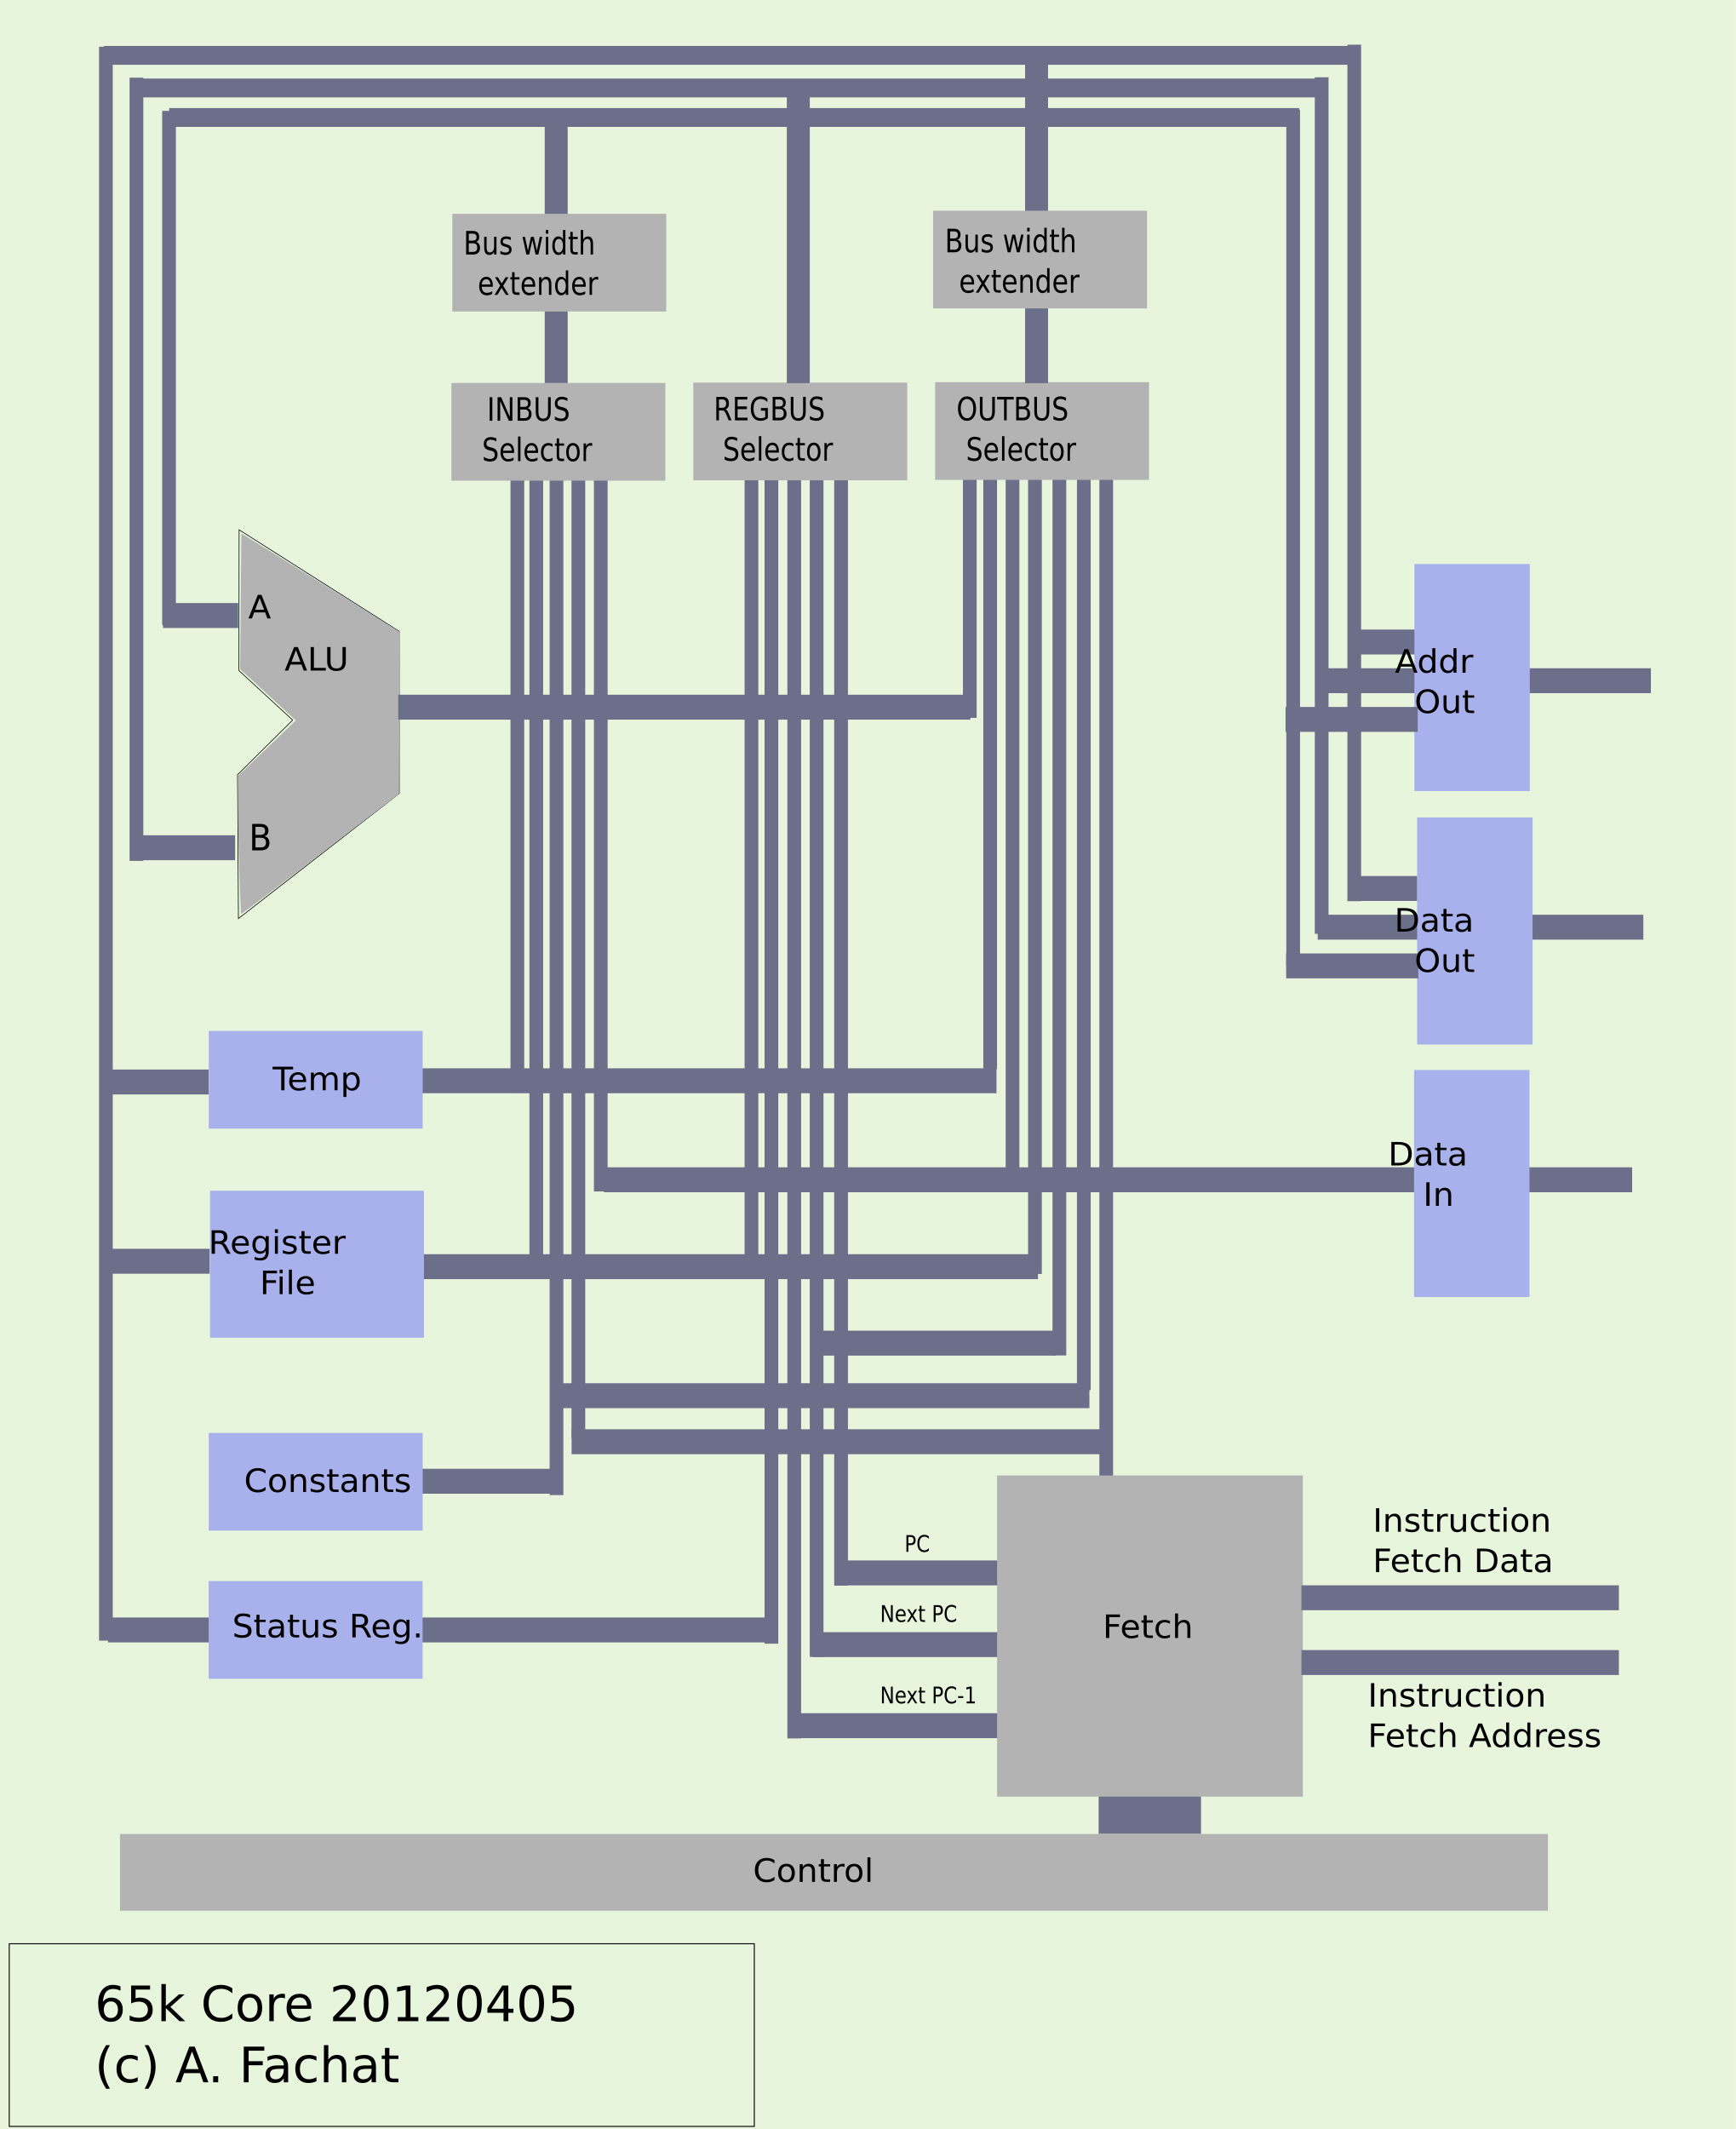
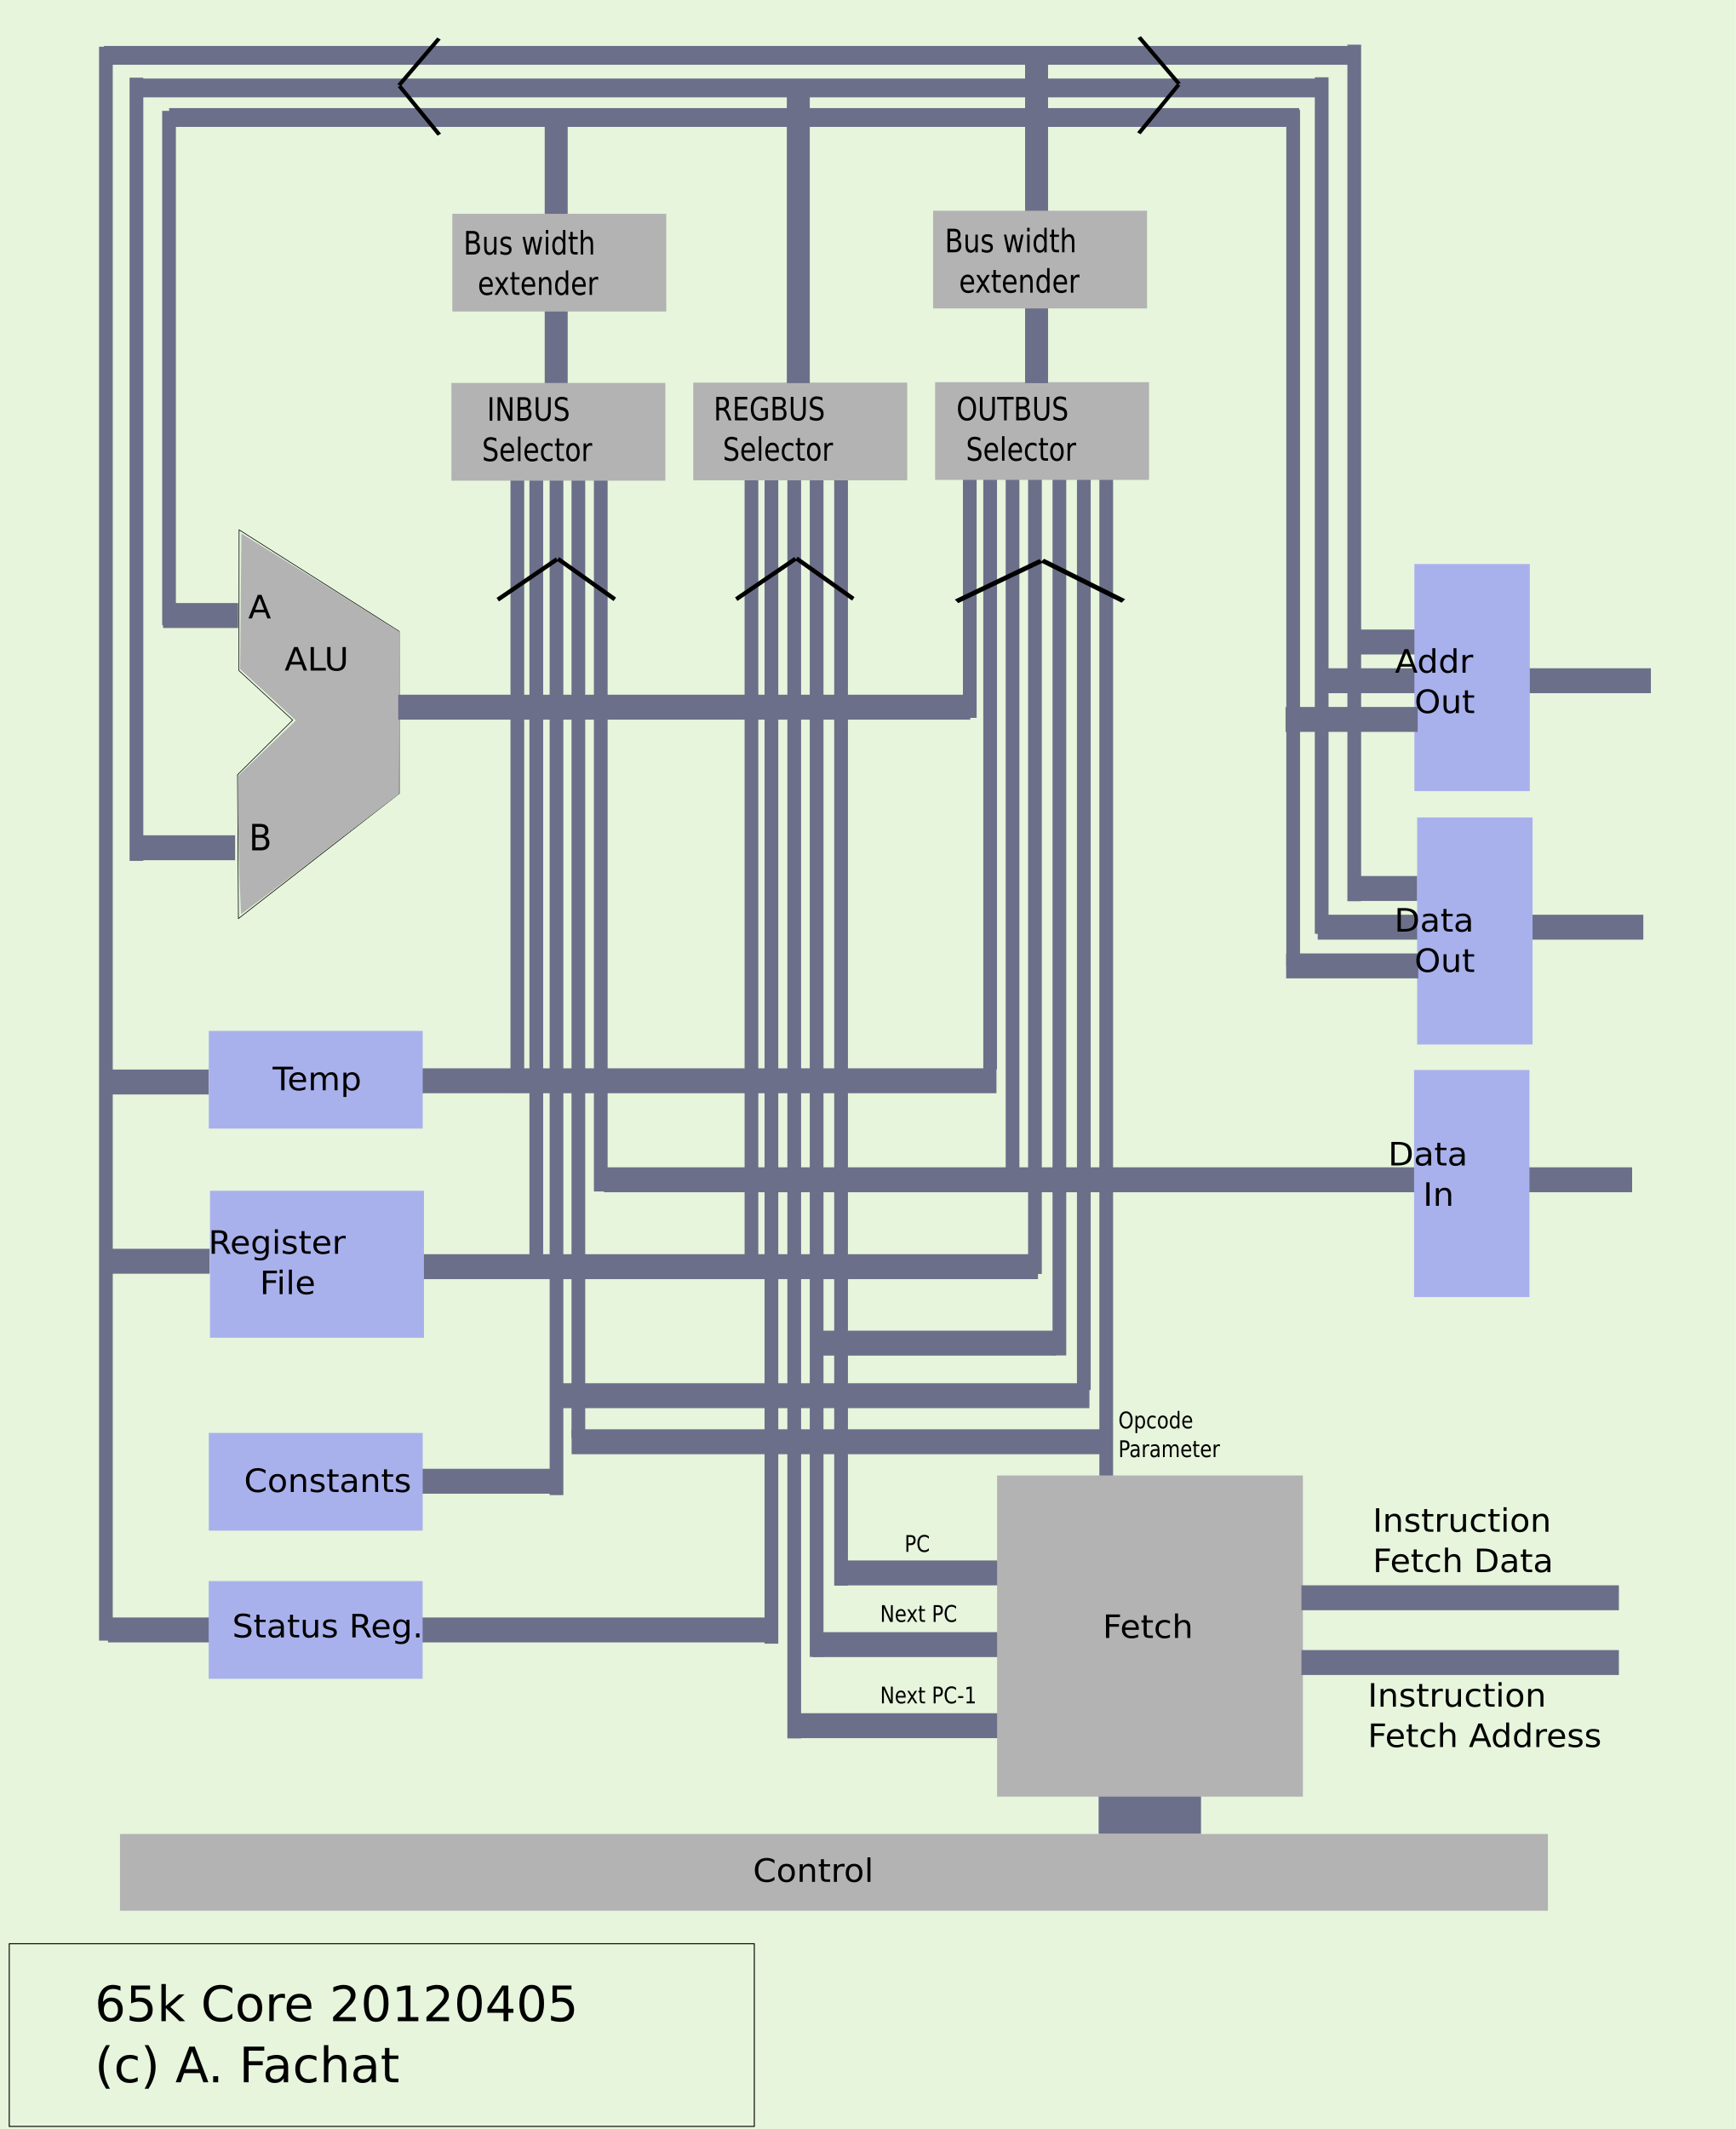
<svg xmlns="http://www.w3.org/2000/svg" width="1420.107" height="1741.407" id="svg2" version="1.0">
  <defs id="defs4">
    </defs>
  <g id="layer1" transform="translate(480.0015,1216.208)">
    <rect style="fill:#e6f5dc;fill-opacity:1;stroke:none" id="rect2816" width="1420.107" height="1741.407" x="-480.002" y="-1216.208" />
    <path style="fill:none;stroke:#000000;stroke-width:0.538px;stroke-linecap:butt;stroke-linejoin:miter;stroke-opacity:1" d="M -284.383,-782.843 L -153.359,-699.783 L -153.359,-567.226 L -284.941,-464.872 L -285.661,-582.532 L -240.564,-627.213 L -284.523,-667.7 L -284.383,-782.843 L -284.383,-782.843 z" id="path3193" />
    <rect style="fill:#6c6f89;fill-opacity:1;stroke:none" id="rect2814" width="149.762" height="20.381" x="-175.838" y="-14.821" />
    <rect style="fill:#a9b1ec;fill-opacity:1;stroke:none" id="rect3590-0-7-8" width="175.023" height="79.917" x="-309.203" y="-44.16" />
    <rect style="fill:#6c6f89;fill-opacity:1;stroke:none" id="rect3776-2-1-1-99-2-5-9-9-9-1-0-7-5-8-7-2-6-0-2-2-2-0-2" width="517.976" height="20.381" x="-182.73" y="-342.384" />
    <rect style="fill:#a9b1ec;fill-opacity:1;stroke:none" id="rect3590-0-7-8-6" width="175.023" height="79.917" x="-309.203" y="-372.991" />
    <text xml:space="preserve" style="font-size:26.845px;font-style:normal;font-weight:normal;fill:#000000;fill-opacity:1;stroke:none;font-family:Bitstream Vera Sans" x="-252.725" y="-329.832" id="text2881-9" transform="scale(1.016638,0.9836343)">
      <tspan id="tspan2883-5" x="-252.725" y="-329.832">Temp</tspan>
    </text>
    <path style="fill:#b3b3b3;fill-opacity:1;stroke:none" d="M -283.983,-496.425 C -284.61,-511.757 -285.124,-537.215 -285.124,-552.997 L -285.124,-581.692 L -261.559,-604.317 L -237.994,-626.942 L -260.778,-647.913 L -283.562,-668.884 L -283.037,-724.406 L -282.512,-779.927 L -217.63,-739.568 L -152.748,-699.209 L -153.203,-632.939 L -153.658,-566.67 L -213.732,-520.77 C -246.772,-495.525 -275.839,-473.447 -278.324,-471.708 L -282.841,-468.547 L -283.983,-496.425 L -283.983,-496.425 L -283.983,-496.425 z" id="path4195" />
    <text xml:space="preserve" style="font-size:26.845px;font-style:normal;font-weight:normal;fill:#000000;fill-opacity:1;stroke:none;font-family:Bitstream Vera Sans" x="-243.151" y="-678.843" id="text2881-1" transform="scale(1.016638,0.9836343)">
      <tspan id="tspan2883-7" x="-243.151" y="-678.843">ALU</tspan>
    </text>
    <text xml:space="preserve" style="font-size:28.451px;font-style:normal;font-weight:normal;fill:#000000;fill-opacity:1;stroke:none;font-family:Bitstream Vera Sans" x="-288.099" y="-499.433" id="text2881-7" transform="scale(0.9592407,1.042491)">
      <tspan id="tspan2883-2" x="-288.099" y="-499.433">B</tspan>
    </text>
    <text xml:space="preserve" style="font-size:26.845px;font-style:normal;font-weight:normal;fill:#000000;fill-opacity:1;stroke:none;font-family:Bitstream Vera Sans" x="-275.738" y="4.246" id="text2881" transform="scale(1.016638,0.9836343)">
      <tspan id="tspan2883" x="-275.738" y="4.246">Constants</tspan>
    </text>
    <text xml:space="preserve" style="font-size:26.845px;font-style:normal;font-weight:normal;fill:#000000;fill-opacity:1;stroke:none;font-family:Bitstream Vera Sans" x="-272.376" y="-722.192" id="text2881-7-8" transform="scale(1.016638,0.9836343)">
      <tspan id="tspan2883-2-6" x="-272.376" y="-722.192">A</tspan>
    </text>
    <rect style="fill:#6c6f89;fill-opacity:1;stroke:none" id="rect3776-2-1-1-99-6-1-8-4" width="11.224" height="540.65" x="-62.346" y="-863.09" />
    <rect style="fill:#6c6f89;fill-opacity:1;stroke:none" id="rect3776-2-1-1-99-6-1-8-6" width="83.76" height="31.319" x="418.836" y="252.534" />
    <rect style="fill:#6c6f89;fill-opacity:1;stroke:none" id="rect3776-2-1-1-99-6-1-8-5" width="18.781" height="257.958" x="-34.339" y="-1116.413" />
    <text xml:space="preserve" style="font-size:26.845px;font-style:normal;font-weight:normal;fill:#000000;fill-opacity:1;stroke:none;font-family:Bitstream Vera Sans" x="632.55" y="37.294" id="text2881-7-84-4-9" transform="scale(1.016638,0.9836343)">
      <tspan id="tspan2883-2-7-4-6" x="632.55" y="37.294">Instruction</tspan>
      <tspan x="632.55" y="70.85" id="tspan5112-4">Fetch Data</tspan>
    </text>
    <text xml:space="preserve" style="font-size:40px;font-style:normal;font-weight:normal;fill:#000000;fill-opacity:1;stroke:none;font-family:Bitstream Vera Sans" x="-402.482" y="436.994" id="text5193">
      <tspan id="tspan5195" x="-402.482" y="436.994">65k Core 20120405</tspan>
      <tspan x="-402.482" y="486.994" id="tspan5197">(c) A. Fachat</tspan>
    </text>
    <rect style="fill:none;stroke:#000000;stroke-width:0.808;stroke-opacity:1" id="rect4172" width="609.564" height="149.396" x="-472.427" y="373.672" />
    <text xml:space="preserve" style="font-size:17.329px;font-style:normal;font-weight:normal;fill:#000000;fill-opacity:1;stroke:none;font-family:Bitstream Vera Sans" x="282.071" y="48.971" id="text3178-0" transform="scale(0.9218028,1.084831)">
      <tspan x="282.071" y="48.971" id="tspan3207">PC</tspan>
    </text>
    <rect style="fill:#b3b3b3;fill-opacity:1;stroke:none" id="rect2760" width="175.023" height="79.917" x="-109.927" y="-1041.32" />
    <rect style="fill:#6c6f89;fill-opacity:1;stroke:none" id="rect2780" width="552.965" height="20.381" x="-183.748" y="-190.333" />
    <rect style="fill:#a9b1ec;fill-opacity:1;stroke:none" id="rect3590-0-7-88-4-9-2" width="175.023" height="120.223" x="-308.178" y="-242.242" />
    <text xml:space="preserve" style="font-size:26.845px;font-style:normal;font-weight:normal;text-align:center;text-anchor:middle;fill:#000000;fill-opacity:1;stroke:none;font-family:Bitstream Vera Sans" x="-219.324" y="-193.85" id="text2881-17" transform="scale(1.016638,0.9836343)">
      <tspan id="tspan2883-71" x="-219.324" y="-193.85">Register</tspan>
      <tspan x="-219.324" y="-160.294" id="tspan2754">File</tspan>
    </text>
    <rect style="fill:#6c6f89;fill-opacity:1;stroke:none" id="rect2782" width="11.224" height="692.268" x="-46.844" y="-863.832" />
    <rect style="fill:#6c6f89;fill-opacity:1;stroke:none" id="rect2808" width="11.224" height="870.544" x="-30.318" y="-863.833" />
    <rect style="fill:#6c6f89;fill-opacity:1;stroke:none" id="rect2810" width="11.224" height="825.559" x="-12.433" y="-865.599" />
    <rect style="fill:#6c6f89;fill-opacity:1;stroke:none" id="rect2812" width="11.224" height="623.957" x="5.895" y="-865.599" />
    <rect style="fill:#b3b3b3;fill-opacity:1;stroke:none" id="rect3590" width="175.023" height="79.917" x="-110.679" y="-902.965" />
    <rect style="fill:#6c6f89;fill-opacity:1;stroke:none" id="rect2817" width="841.206" height="20.381" x="14.101" y="-261.408" />
    <rect style="fill:#a9b1ec;fill-opacity:1;stroke:none" id="rect2758" width="94.412" height="185.719" x="676.91" y="-341.017" />
    <text xml:space="preserve" style="font-size:24.071px;font-style:normal;font-weight:normal;text-align:center;text-anchor:middle;fill:#000000;fill-opacity:1;stroke:none;font-family:Bitstream Vera Sans" x="-25.397" y="-794.966" id="text2881-7-84-8-0" transform="scale(0.9115936,1.09698)">
      <tspan x="-25.397" y="-794.966" id="tspan4243">INBUS</tspan>
      <tspan x="-25.397" y="-764.878" id="tspan2766">Selector</tspan>
    </text>
    <text xml:space="preserve" style="font-size:26.845px;font-style:normal;font-weight:normal;text-align:center;text-anchor:middle;fill:#000000;fill-opacity:1;stroke:none;font-family:Bitstream Vera Sans" x="706.821" y="-267.296" id="text2784" transform="scale(1.016638,0.9836343)">
      <tspan x="706.821" y="-267.296" id="tspan2786">Data</tspan>
      <tspan x="706.821" y="-233.741" id="tspan2788">In</tspan>
    </text>
    <rect style="fill:#6c6f89;fill-opacity:1;stroke:none" id="rect2819" width="11.224" height="675.607" x="129.189" y="-854.769" />
    <rect style="fill:#6c6f89;fill-opacity:1;stroke:none" id="rect2827" width="537.97" height="20.381" x="-391.602" y="106.806" />
    <rect style="fill:#a9b1ec;fill-opacity:1;stroke:none" id="rect2821" width="175.023" height="79.917" x="-309.263" y="77.038" />
    <rect style="fill:#6c6f89;fill-opacity:1;stroke:none" id="rect2829" width="11.224" height="973.844" x="145.516" y="-845.605" />
    <rect style="fill:#6c6f89;fill-opacity:1;stroke:none" id="rect2831" width="11.224" height="1068.814" x="164.177" y="-863.1" />
    <rect style="fill:#6c6f89;fill-opacity:1;stroke:none" id="rect2833" width="11.224" height="1002.168" x="182.505" y="-863.1" />
    <rect style="fill:#6c6f89;fill-opacity:1;stroke:none" id="rect2835" width="11.224" height="943.854" x="202.498" y="-863.1" />
    <rect style="fill:#b3b3b3;fill-opacity:1;stroke:none" id="rect3590-0" width="175.023" height="79.917" x="87.194" y="-903.244" />
    <rect style="fill:#6c6f89;fill-opacity:1;stroke:none" id="rect2837" width="143.097" height="20.381" x="209.038" y="60.155" />
    <rect style="fill:#6c6f89;fill-opacity:1;stroke:none" id="rect2839" width="171.421" height="20.381" x="184.88" y="118.803" />
    <rect style="fill:#6c6f89;fill-opacity:1;stroke:none" id="rect2841" width="184.75" height="20.381" x="167.385" y="185.115" />
    <text xml:space="preserve" style="font-size:24.071px;font-style:normal;font-weight:normal;text-align:center;text-anchor:middle;fill:#000000;fill-opacity:1;stroke:none;font-family:Bitstream Vera Sans" x="190.746" y="-795.259" id="text2774" transform="scale(0.9115936,1.09698)">
      <tspan x="190.746" y="-795.259" id="tspan2776">REGBUS</tspan>
      <tspan x="190.746" y="-765.17" id="tspan2778">Selector</tspan>
    </text>
    <text xml:space="preserve" style="font-size:17.329px;font-style:normal;font-weight:normal;fill:#000000;fill-opacity:1;stroke:none;font-family:Bitstream Vera Sans" x="260.388" y="101.764" id="text2845" transform="scale(0.9218028,1.084831)">
      <tspan x="260.388" y="101.764" id="tspan2847">Next PC</tspan>
    </text>
    <text xml:space="preserve" style="font-size:17.329px;font-style:normal;font-weight:normal;fill:#000000;fill-opacity:1;stroke:none;font-family:Bitstream Vera Sans" x="260.388" y="163.197" id="text2849" transform="scale(0.9218028,1.084831)">
      <tspan x="260.388" y="163.197" id="tspan2851">Next PC-1</tspan>
    </text>
    <rect style="fill:#6c6f89;fill-opacity:1;stroke:none" id="rect2853" width="467.992" height="20.381" x="-154.178" y="-647.951" />
    <rect style="fill:#6c6f89;fill-opacity:1;stroke:none" id="rect2855" width="11.224" height="229.084" x="307.802" y="-858.101" />
    <rect style="fill:#6c6f89;fill-opacity:1;stroke:none" id="rect2857" width="11.224" height="517.325" x="324.463" y="-858.935" />
    <rect style="fill:#6c6f89;fill-opacity:1;stroke:none" id="rect2859" width="11.224" height="603.963" x="342.79" y="-859.768" />
    <rect style="fill:#6c6f89;fill-opacity:1;stroke:none" id="rect2861" width="11.224" height="683.938" x="361.118" y="-858.101" />
    <rect style="fill:#6c6f89;fill-opacity:1;stroke:none" id="rect2863" width="11.224" height="750.583" x="381.111" y="-858.101" />
    <rect style="fill:#6c6f89;fill-opacity:1;stroke:none" id="rect2865" width="198.079" height="20.381" x="185.713" y="-127.784" />
    <rect style="fill:#6c6f89;fill-opacity:1;stroke:none" id="rect2867" width="436.336" height="20.381" x="-25.053" y="-84.799" />
    <rect style="fill:#6c6f89;fill-opacity:1;stroke:none" id="rect2869" width="11.224" height="780.573" x="401.105" y="-859.768" />
    <rect style="fill:#6c6f89;fill-opacity:1;stroke:none" id="rect2871" width="11.224" height="872.21" x="419.432" y="-864.766" />
    <rect style="fill:#b3b3b3;fill-opacity:1;stroke:none" id="rect3590-0-7" width="175.023" height="79.917" x="285.041" y="-903.594" />
    <rect style="fill:#b3b3b3;fill-opacity:1;stroke:none" id="rect3590-2-1-1-0-7-3" width="250.167" height="262.702" x="335.759" y="-9.352" />
    <rect style="fill:#6c6f89;fill-opacity:1;stroke:none" id="rect2873" width="436.336" height="20.381" x="-12.346" y="-47.132" />
    <text xml:space="preserve" style="font-size:26.845px;font-style:normal;font-weight:normal;fill:#000000;fill-opacity:1;stroke:none;font-family:Bitstream Vera Sans" x="415.266" y="125.614" id="text2881-7-6-8-9-8" transform="scale(1.016638,0.9836343)">
      <tspan x="415.266" y="125.614" id="tspan4970-7">Fetch</tspan>
    </text>
    <text xml:space="preserve" style="font-size:24.071px;font-style:normal;font-weight:normal;text-align:center;text-anchor:middle;fill:#000000;fill-opacity:1;stroke:none;font-family:Bitstream Vera Sans" x="408.969" y="-795.259" id="text2768" transform="scale(0.9115936,1.09698)">
      <tspan x="408.969" y="-795.259" id="tspan2770">OUTBUS</tspan>
      <tspan x="408.969" y="-765.17" id="tspan2772">Selector</tspan>
    </text>
    <rect style="fill:#6c6f89;fill-opacity:1;stroke:none" id="rect2875" width="18.781" height="237.965" x="163.731" y="-1140.786" />
    <rect style="fill:#6c6f89;fill-opacity:1;stroke:none" id="rect2877" width="18.781" height="262.957" x="358.668" y="-1165.777" />
    <rect style="fill:#b3b3b3;fill-opacity:1;stroke:none" id="rect2762" width="175.023" height="79.917" x="283.415" y="-1043.839" />
    <text xml:space="preserve" style="font-size:24.071px;font-style:normal;font-weight:normal;text-align:center;text-anchor:middle;fill:#000000;fill-opacity:1;stroke:none;font-family:Bitstream Vera Sans" x="-24.625" y="-918.913" id="text2879" transform="scale(0.9115936,1.09698)">
      <tspan x="-24.625" y="-918.913" id="tspan2884">Bus width</tspan>
      <tspan x="-24.625" y="-888.824" id="tspan2888">extender</tspan>
    </text>
    <rect style="fill:#6c6f89;fill-opacity:1;stroke:none" id="rect2896" width="924.512" height="15.382" x="-341.618" y="-1127.796" />
    <rect style="fill:#6c6f89;fill-opacity:1;stroke:none" id="rect2898" width="961.167" height="15.382" x="-364.943" y="-1151.955" />
    <rect style="fill:#6c6f89;fill-opacity:1;stroke:none" id="rect2900" width="1019.481" height="15.382" x="-394.934" y="-1178.613" />
    <rect style="fill:#6c6f89;fill-opacity:1;stroke:none" id="rect2902" width="11.224" height="420.689" x="-347.325" y="-1125.515" />
    <rect style="fill:#6c6f89;fill-opacity:1;stroke:none" id="rect2904" width="11.224" height="640.618" x="-373.983" y="-1152.673" />
    <rect style="fill:#6c6f89;fill-opacity:1;stroke:none" id="rect2906" width="11.224" height="1303.738" x="-398.975" y="-1177.998" />
    <rect style="fill:#6c6f89;fill-opacity:1;stroke:none" id="rect2908" width="61.457" height="20.381" x="-346.616" y="-722.926" />
    <rect style="fill:#6c6f89;fill-opacity:1;stroke:none" id="rect2910" width="81.45" height="20.381" x="-369.109" y="-532.988" />
    <rect style="fill:#6c6f89;fill-opacity:1;stroke:none" id="rect2912" width="86.449" height="20.381" x="-395.767" y="-341.383" />
    <rect style="fill:#6c6f89;fill-opacity:1;stroke:none" id="rect2914" width="86.449" height="20.381" x="-394.934" y="-194.763" />
    <text xml:space="preserve" style="font-size:26.845px;font-style:normal;font-weight:normal;fill:#000000;fill-opacity:1;stroke:none;font-family:Bitstream Vera Sans" x="-285.281" y="125.164" id="text2823" transform="scale(1.016638,0.9836343)">
      <tspan id="tspan2825" x="-285.281" y="125.164">Status Reg.</tspan>
    </text>
    <text xml:space="preserve" style="font-size:24.071px;font-style:normal;font-weight:normal;text-align:center;text-anchor:middle;fill:#000000;fill-opacity:1;stroke:none;font-family:Bitstream Vera Sans" x="407.35" y="-920.573" id="text2890" transform="scale(0.9115936,1.09698)">
      <tspan x="407.35" y="-920.573" id="tspan2892">Bus width</tspan>
      <tspan x="407.35" y="-890.484" id="tspan2894">extender</tspan>
    </text>
    <rect style="fill:#b3b3b3;fill-opacity:1;stroke:none" id="rect2916" width="1168.205" height="62.766" x="-381.823" y="283.883" />
    <text xml:space="preserve" style="font-size:26.845px;font-style:normal;font-weight:normal;fill:#000000;fill-opacity:1;stroke:none;font-family:Bitstream Vera Sans" x="133.818" y="328.426" id="text2918" transform="scale(1.016638,0.9836343)">
      <tspan x="133.818" y="328.426" id="tspan2920">Control</tspan>
    </text>
    <rect style="fill:#6c6f89;fill-opacity:1;stroke:none" id="rect2922" width="259.726" height="20.381" x="584.751" y="80.492" />
    <rect style="fill:#6c6f89;fill-opacity:1;stroke:none" id="rect2924" width="259.726" height="20.381" x="584.751" y="133.465" />
    <text xml:space="preserve" style="font-size:26.845px;font-style:normal;font-weight:normal;fill:#000000;fill-opacity:1;stroke:none;font-family:Bitstream Vera Sans" x="628.53" y="182.758" id="text2926" transform="scale(1.016638,0.9836343)">
      <tspan id="tspan2928" x="628.53" y="182.758">Instruction</tspan>
      <tspan x="628.53" y="216.314" id="tspan2930">Fetch Address</tspan>
    </text>
    <rect style="fill:#6c6f89;fill-opacity:1;stroke:none" id="rect2932" width="11.224" height="700.599" x="572.379" y="-1126.348" />
    <rect style="fill:#6c6f89;fill-opacity:1;stroke:none" id="rect2934" width="11.224" height="700.599" x="595.705" y="-1153.006" />
    <rect style="fill:#6c6f89;fill-opacity:1;stroke:none" id="rect2936" width="11.224" height="700.599" x="622.363" y="-1179.665" />
    <rect style="fill:#6c6f89;fill-opacity:1;stroke:none" id="rect2938" width="53.126" height="20.381" x="626.404" y="-499.665" />
    <rect style="fill:#6c6f89;fill-opacity:1;stroke:none" id="rect2940" width="266.391" height="20.381" x="598.08" y="-468.008" />
    <rect style="fill:#a9b1ec;fill-opacity:1;stroke:none" id="rect2756" width="94.412" height="185.719" x="679.429" y="-547.581" />
    <rect style="fill:#6c6f89;fill-opacity:1;stroke:none" id="rect2942" width="108.108" height="20.381" x="572.255" y="-436.352" />
    <rect style="fill:#6c6f89;fill-opacity:1;stroke:none" id="rect2950" width="53.126" height="20.381" x="625.917" y="-701.267" />
    <rect style="fill:#6c6f89;fill-opacity:1;stroke:none" id="rect2952" width="273.055" height="20.381" x="597.593" y="-669.61" />
    <rect style="fill:#a9b1ec;fill-opacity:1;stroke:none" id="rect3590-0-7-88" width="94.412" height="185.719" x="677.182" y="-754.848" />
    <rect style="fill:#6c6f89;fill-opacity:1;stroke:none" id="rect2954" width="108.108" height="20.381" x="571.768" y="-637.954" />
    <text xml:space="preserve" style="font-size:26.845px;font-style:normal;font-weight:normal;text-align:center;text-anchor:middle;fill:#000000;fill-opacity:1;stroke:none;font-family:Bitstream Vera Sans" x="711.807" y="-677.061" id="text2802" transform="scale(1.016638,0.9836343)">
      <tspan x="711.807" y="-677.061" id="tspan2804">Addr</tspan>
      <tspan x="711.807" y="-643.505" id="tspan2806">Out</tspan>
    </text>
    <text xml:space="preserve" style="font-size:26.845px;font-style:normal;font-weight:normal;text-align:center;text-anchor:middle;fill:#000000;fill-opacity:1;stroke:none;font-family:Bitstream Vera Sans" x="711.807" y="-461.774" id="text2790" transform="scale(1.016638,0.9836343)">
      <tspan x="711.807" y="-461.774" id="tspan2792">Data</tspan>
      <tspan x="711.807" y="-428.218" id="tspan2794">Out</tspan>
    </text>
+     <g id="g3421">
+       <path id="path2647" d="M -72.76,-725.718 L -24.262,-758.77" style="fill:none;fill-rule:evenodd;stroke:#000000;stroke-width:3.5;stroke-linecap:butt;stroke-linejoin:miter;stroke-opacity:1;stroke-miterlimit:4;stroke-dasharray:none" />
+       <path style="fill:none;fill-rule:evenodd;stroke:#000000;stroke-width:3.5;stroke-linecap:butt;stroke-linejoin:miter;stroke-opacity:1;stroke-miterlimit:4;stroke-dasharray:none" d="M 23.011,-726.001 L -23.502,-759.069" id="path2649" />
+     </g>
+     <g id="g3425" transform="translate(195.0942,-0.391387)">
+       <path id="path3427" d="M -72.76,-725.718 L -24.262,-758.77" style="fill:none;fill-rule:evenodd;stroke:#000000;stroke-width:3.5;stroke-linecap:butt;stroke-linejoin:miter;stroke-miterlimit:4;stroke-dasharray:none;stroke-opacity:1" />
+       <path style="fill:none;fill-rule:evenodd;stroke:#000000;stroke-width:3.5;stroke-linecap:butt;stroke-linejoin:miter;stroke-miterlimit:4;stroke-dasharray:none;stroke-opacity:1" d="M 23.011,-726.001 L -23.502,-759.069" id="path3429" />
+     </g>
+     <g id="g3431" transform="matrix(1.42519,0,0,1,406.2866,1.346208)">
+       <path id="path3433" d="M -72.76,-725.718 L -24.262,-758.77" style="fill:none;fill-rule:evenodd;stroke:#000000;stroke-width:3.5;stroke-linecap:butt;stroke-linejoin:miter;stroke-miterlimit:4;stroke-dasharray:none;stroke-opacity:1" />
+       <path style="fill:none;fill-rule:evenodd;stroke:#000000;stroke-width:3.5;stroke-linecap:butt;stroke-linejoin:miter;stroke-miterlimit:4;stroke-dasharray:none;stroke-opacity:1" d="M 23.011,-726.001 L -23.502,-759.069" id="path3435" />
+     </g>
+     <g id="g3437" transform="matrix(0,-0.8206915,0.985715,0,594.749,-1165.789)">
+       <path id="path3439" d="M -72.76,-725.718 L -24.262,-758.77" style="fill:none;fill-rule:evenodd;stroke:#000000;stroke-width:3.5;stroke-linecap:butt;stroke-linejoin:miter;stroke-miterlimit:4;stroke-dasharray:none;stroke-opacity:1" />
+       <path style="fill:none;fill-rule:evenodd;stroke:#000000;stroke-width:3.5;stroke-linecap:butt;stroke-linejoin:miter;stroke-miterlimit:4;stroke-dasharray:none;stroke-opacity:1" d="M 23.011,-726.001 L -23.502,-759.069" id="path3441" />
+     </g>
+     <g id="g3443" transform="matrix(0,-0.8206915,-0.9846979,0,-262.859,-1166.899)">
+       <path id="path3445" d="M -72.76,-725.718 L -24.262,-758.77" style="fill:none;fill-rule:evenodd;stroke:#000000;stroke-width:3.5;stroke-linecap:butt;stroke-linejoin:miter;stroke-miterlimit:4;stroke-dasharray:none;stroke-opacity:1" />
+       <path style="fill:none;fill-rule:evenodd;stroke:#000000;stroke-width:3.5;stroke-linecap:butt;stroke-linejoin:miter;stroke-miterlimit:4;stroke-dasharray:none;stroke-opacity:1" d="M 23.011,-726.001 L -23.502,-759.069" id="path3447" />
+     </g>
+     <text xml:space="preserve" style="font-size:17.329px;font-style:normal;font-weight:normal;fill:#000000;fill-opacity:1;stroke:none;font-family:Bitstream Vera Sans" x="471.862" y="-44.141" id="text3449" transform="scale(0.9218028,1.084831)">
+       <tspan x="471.862" y="-44.141" id="tspan3451">Opcode</tspan>
+       <tspan x="471.862" y="-22.48" id="tspan3453">Parameter</tspan>
+     </text>
  </g>
</svg>
